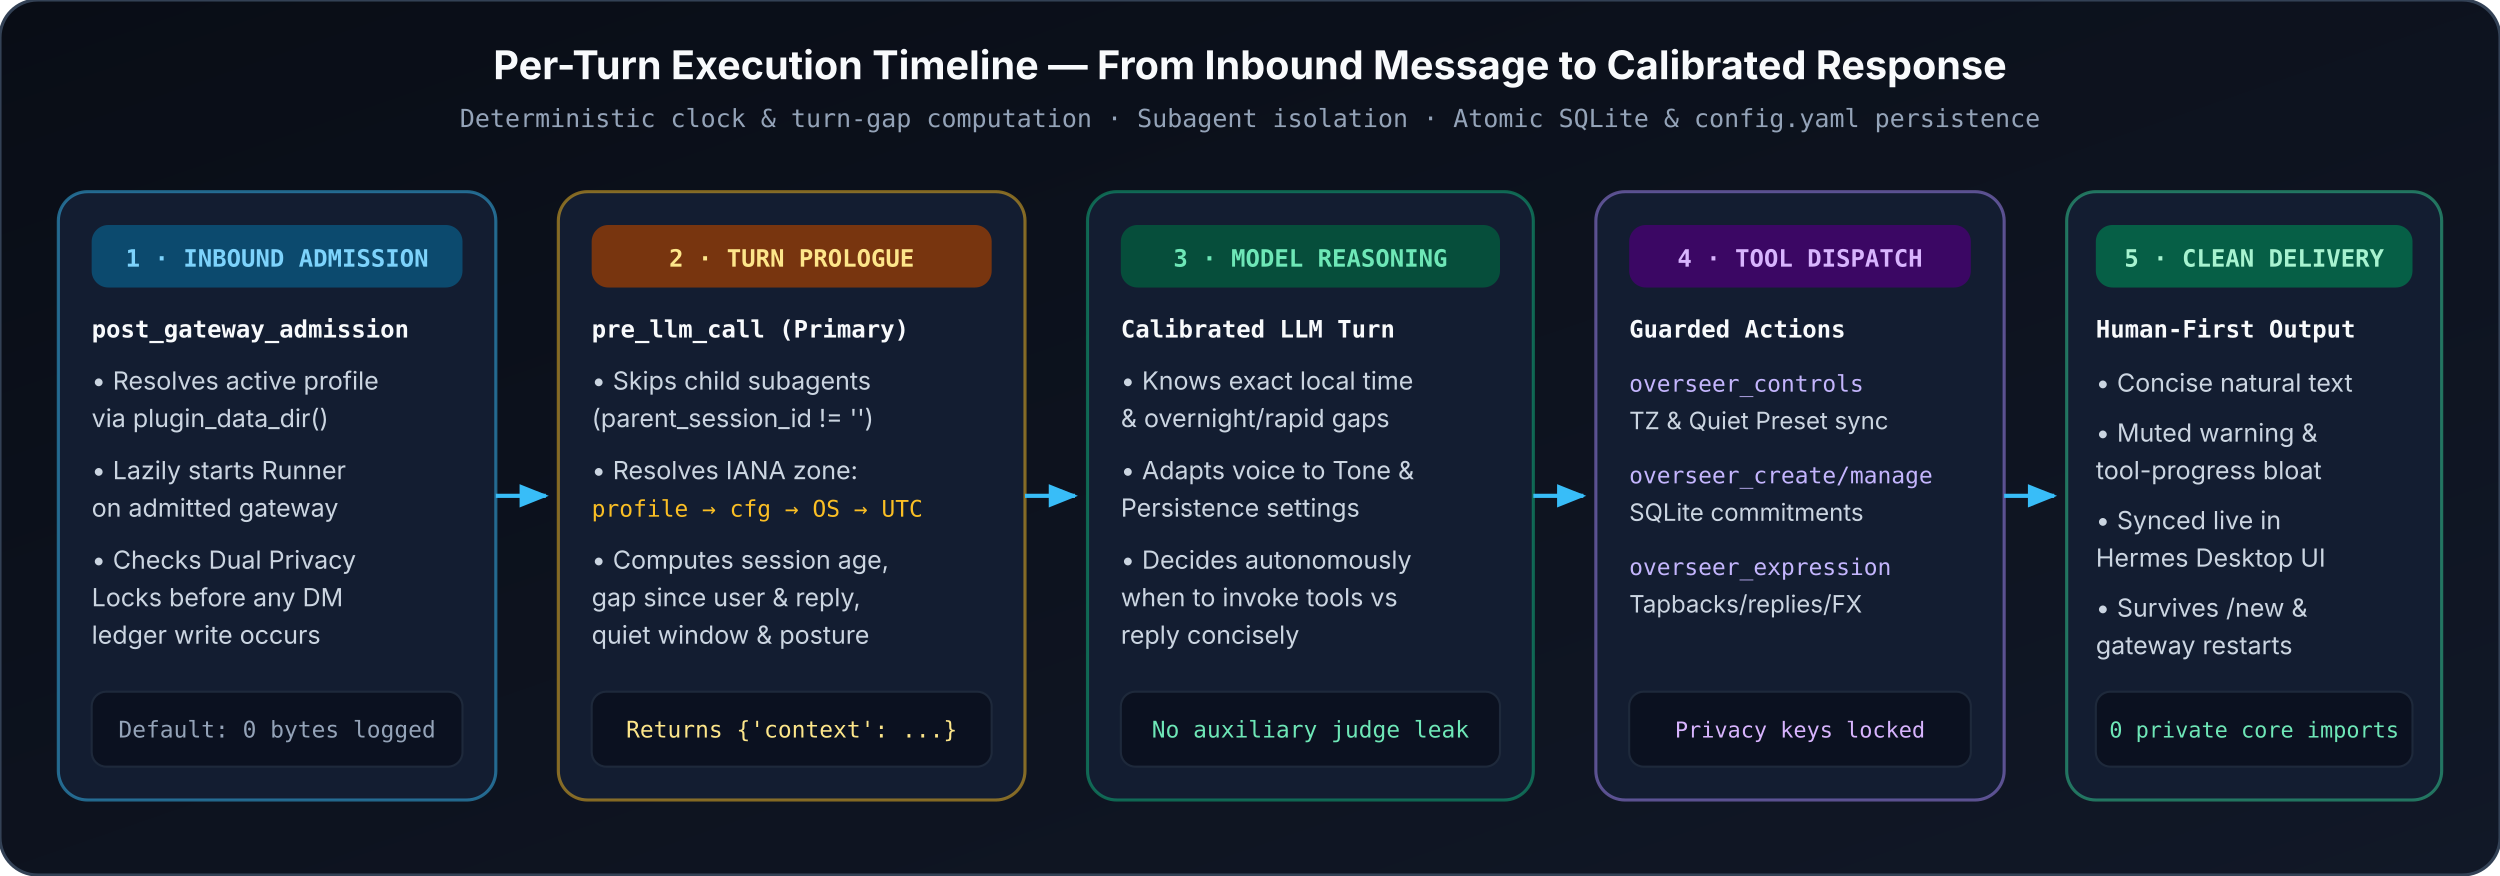
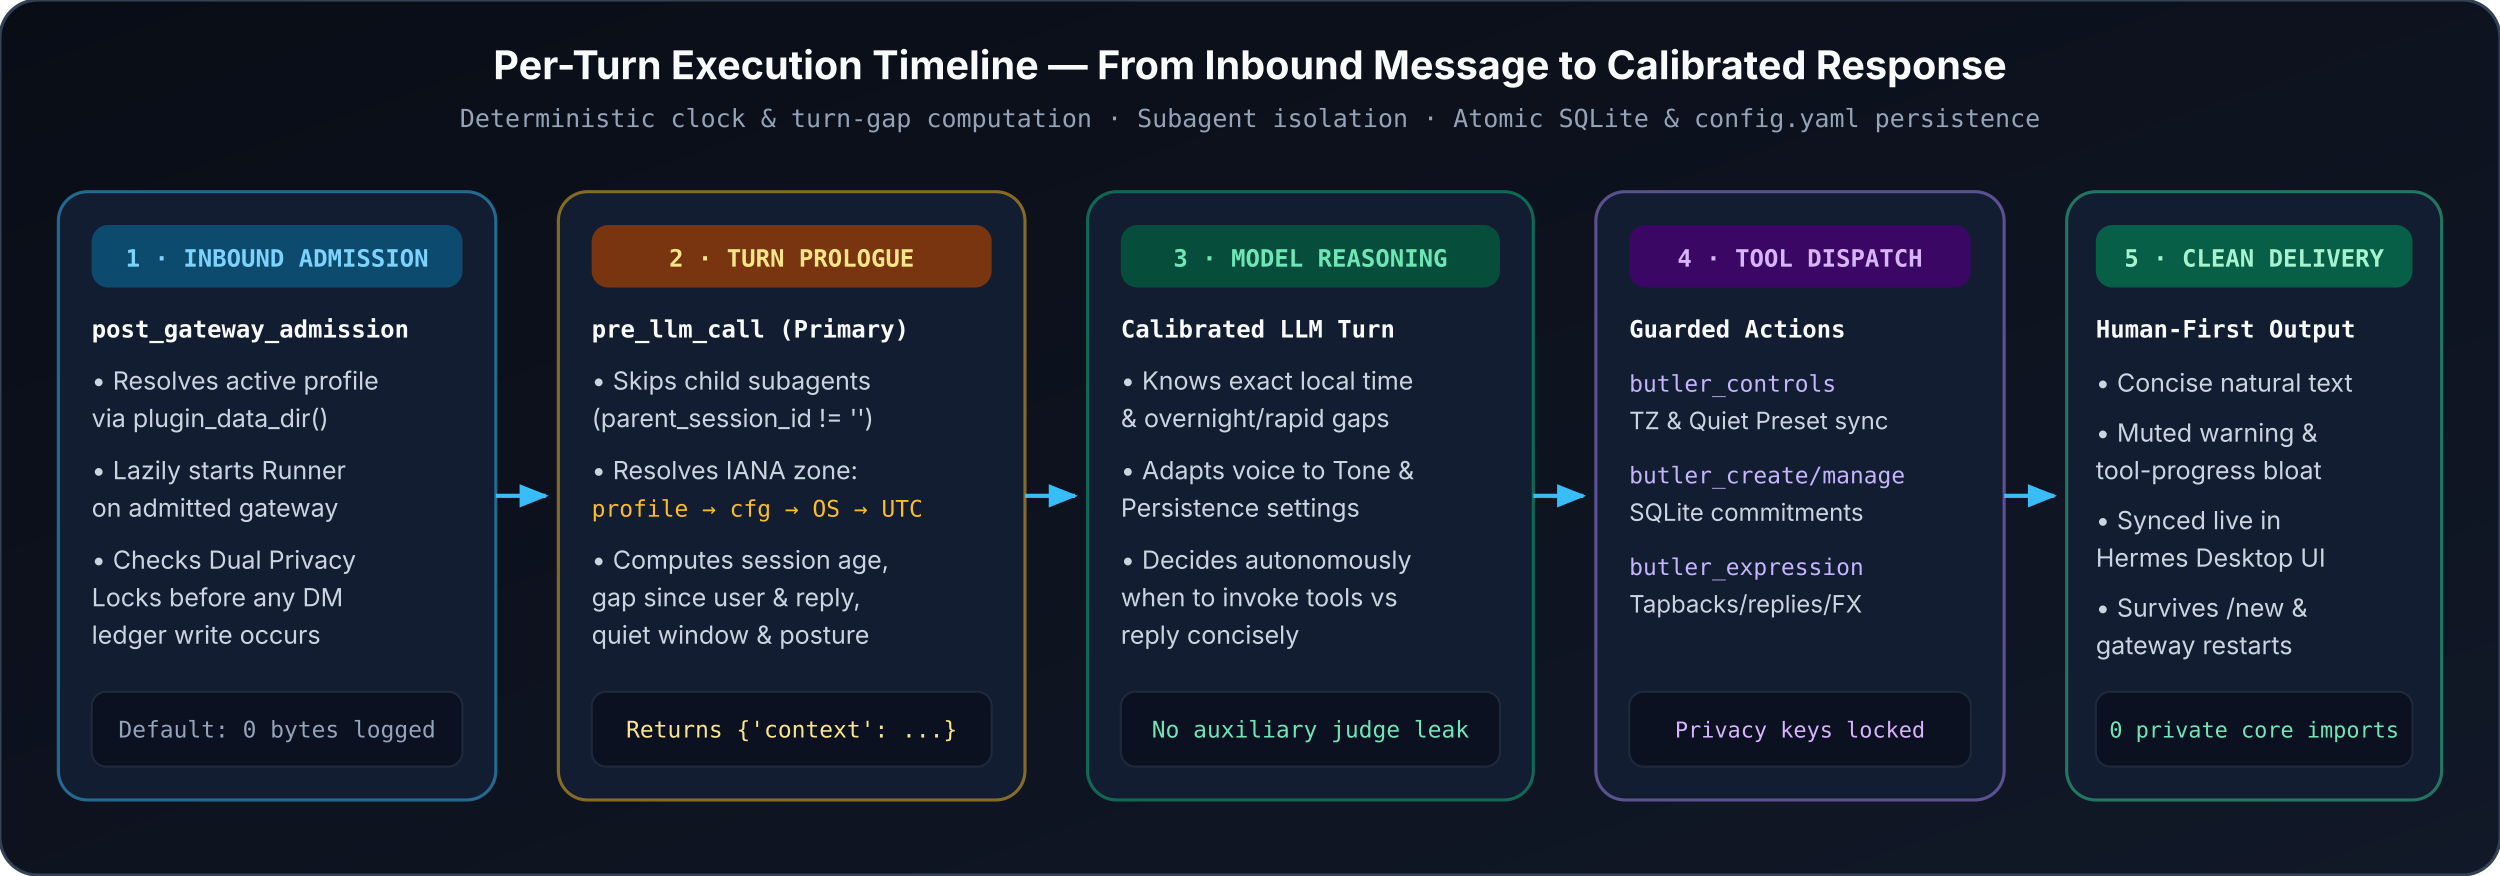
- <svg xmlns="http://www.w3.org/2000/svg" viewBox="0 0 1200 420" width="1200" height="420" role="img" aria-label="Overseer per-turn hook and tool execution lifecycle">
+ <svg xmlns="http://www.w3.org/2000/svg" viewBox="0 0 1200 420" width="1200" height="420" role="img" aria-label="Butler per-turn hook and tool execution lifecycle">
  <defs>
    <linearGradient id="flowBg" x1="0" y1="0" x2="1" y2="1">
      <stop offset="0%" stop-color="#090d16" />
      <stop offset="100%" stop-color="#111827" />
    </linearGradient>
    <marker id="flowArrow" viewBox="0 0 10 10" refX="9" refY="5" markerWidth="7" markerHeight="7" orient="auto">
      <path d="M 0 1 L 10 5 L 0 9 z" fill="#38bdf8" />
    </marker>
  </defs>
  <rect width="1200" height="420" rx="18" fill="url(#flowBg)" stroke="#334155" stroke-width="1.5" />
  <text x="600" y="38" text-anchor="middle" font-family="-apple-system, BlinkMacSystemFont, 'Segoe UI', sans-serif" font-size="19" font-weight="700" fill="#f8fafc">Per-Turn Execution Timeline — From Inbound Message to Calibrated Response</text>
  <text x="600" y="61" text-anchor="middle" font-family="ui-monospace, SFMono-Regular, Menlo, monospace" font-size="12" fill="#94a3b8">Deterministic clock &amp; turn-gap computation · Subagent isolation · Atomic SQLite &amp; config.yaml persistence</text>
  <g transform="translate(28, 92)">
    <rect width="210" height="292" rx="14" fill="#131d31" stroke="#38bdf8" stroke-opacity="0.5" stroke-width="1.5" />
    <rect x="16" y="16" width="178" height="30" rx="8" fill="#0c4a6e" />
    <text x="105" y="36" text-anchor="middle" font-family="ui-monospace, SFMono-Regular, monospace" font-size="11.5" font-weight="700" fill="#7dd3fc">1 · INBOUND ADMISSION</text>
    <text x="16" y="70" font-family="ui-monospace, SFMono-Regular, monospace" font-size="11.5" font-weight="700" fill="#f8fafc">post_gateway_admission</text>
    <text x="16" y="95" font-family="-apple-system, BlinkMacSystemFont, 'Segoe UI', sans-serif" font-size="12" fill="#cbd5e1">• Resolves active profile</text>
    <text x="16" y="113" font-family="-apple-system, BlinkMacSystemFont, 'Segoe UI', sans-serif" font-size="12" fill="#cbd5e1">  via plugin_data_dir()</text>
    <text x="16" y="138" font-family="-apple-system, BlinkMacSystemFont, 'Segoe UI', sans-serif" font-size="12" fill="#cbd5e1">• Lazily starts Runner</text>
    <text x="16" y="156" font-family="-apple-system, BlinkMacSystemFont, 'Segoe UI', sans-serif" font-size="12" fill="#cbd5e1">  on admitted gateway</text>
    <text x="16" y="181" font-family="-apple-system, BlinkMacSystemFont, 'Segoe UI', sans-serif" font-size="12" fill="#cbd5e1">• Checks Dual Privacy</text>
    <text x="16" y="199" font-family="-apple-system, BlinkMacSystemFont, 'Segoe UI', sans-serif" font-size="12" fill="#cbd5e1">  Locks before any DM</text>
    <text x="16" y="217" font-family="-apple-system, BlinkMacSystemFont, 'Segoe UI', sans-serif" font-size="12" fill="#cbd5e1">  ledger write occurs</text>
    <rect x="16" y="240" width="178" height="36" rx="7" fill="#0b1120" stroke="#1e293b" />
    <text x="105" y="262" text-anchor="middle" font-family="ui-monospace, SFMono-Regular, monospace" font-size="11" fill="#94a3b8">Default: 0 bytes logged</text>
  </g>
  <line x1="238" y1="238" x2="262" y2="238" stroke="#38bdf8" stroke-width="2" marker-end="url(#flowArrow)" />
  <g transform="translate(268, 92)">
    <rect width="224" height="292" rx="14" fill="#131d31" stroke="#fbbf24" stroke-opacity="0.5" stroke-width="1.5" />
    <rect x="16" y="16" width="192" height="30" rx="8" fill="#78350f" />
    <text x="112" y="36" text-anchor="middle" font-family="ui-monospace, SFMono-Regular, monospace" font-size="11.5" font-weight="700" fill="#fde68a">2 · TURN PROLOGUE</text>
    <text x="16" y="70" font-family="ui-monospace, SFMono-Regular, monospace" font-size="11.5" font-weight="700" fill="#f8fafc">pre_llm_call (Primary)</text>
    <text x="16" y="95" font-family="-apple-system, BlinkMacSystemFont, 'Segoe UI', sans-serif" font-size="12" fill="#cbd5e1">• Skips child subagents</text>
    <text x="16" y="113" font-family="-apple-system, BlinkMacSystemFont, 'Segoe UI', sans-serif" font-size="12" fill="#cbd5e1">  (parent_session_id != '')</text>
    <text x="16" y="138" font-family="-apple-system, BlinkMacSystemFont, 'Segoe UI', sans-serif" font-size="12" fill="#cbd5e1">• Resolves IANA zone:</text>
    <text x="16" y="156" font-family="ui-monospace, SFMono-Regular, monospace" font-size="11" fill="#fbbf24">  profile → cfg → OS → UTC</text>
    <text x="16" y="181" font-family="-apple-system, BlinkMacSystemFont, 'Segoe UI', sans-serif" font-size="12" fill="#cbd5e1">• Computes session age,</text>
    <text x="16" y="199" font-family="-apple-system, BlinkMacSystemFont, 'Segoe UI', sans-serif" font-size="12" fill="#cbd5e1">  gap since user &amp; reply,</text>
    <text x="16" y="217" font-family="-apple-system, BlinkMacSystemFont, 'Segoe UI', sans-serif" font-size="12" fill="#cbd5e1">  quiet window &amp; posture</text>
    <rect x="16" y="240" width="192" height="36" rx="7" fill="#0b1120" stroke="#1e293b" />
    <text x="112" y="262" text-anchor="middle" font-family="ui-monospace, SFMono-Regular, monospace" font-size="11" fill="#fde68a">Returns {'context': ...}</text>
  </g>
  <line x1="492" y1="238" x2="516" y2="238" stroke="#38bdf8" stroke-width="2" marker-end="url(#flowArrow)" />
  <g transform="translate(522, 92)">
    <rect width="214" height="292" rx="14" fill="#131d31" stroke="#10b981" stroke-opacity="0.5" stroke-width="1.5" />
    <rect x="16" y="16" width="182" height="30" rx="8" fill="#064e3b" />
    <text x="107" y="36" text-anchor="middle" font-family="ui-monospace, SFMono-Regular, monospace" font-size="11.5" font-weight="700" fill="#6ee7b7">3 · MODEL REASONING</text>
    <text x="16" y="70" font-family="ui-monospace, SFMono-Regular, monospace" font-size="11.5" font-weight="700" fill="#f8fafc">Calibrated LLM Turn</text>
    <text x="16" y="95" font-family="-apple-system, BlinkMacSystemFont, 'Segoe UI', sans-serif" font-size="12" fill="#cbd5e1">• Knows exact local time</text>
    <text x="16" y="113" font-family="-apple-system, BlinkMacSystemFont, 'Segoe UI', sans-serif" font-size="12" fill="#cbd5e1">  &amp; overnight/rapid gaps</text>
    <text x="16" y="138" font-family="-apple-system, BlinkMacSystemFont, 'Segoe UI', sans-serif" font-size="12" fill="#cbd5e1">• Adapts voice to Tone &amp;</text>
    <text x="16" y="156" font-family="-apple-system, BlinkMacSystemFont, 'Segoe UI', sans-serif" font-size="12" fill="#cbd5e1">  Persistence settings</text>
    <text x="16" y="181" font-family="-apple-system, BlinkMacSystemFont, 'Segoe UI', sans-serif" font-size="12" fill="#cbd5e1">• Decides autonomously</text>
    <text x="16" y="199" font-family="-apple-system, BlinkMacSystemFont, 'Segoe UI', sans-serif" font-size="12" fill="#cbd5e1">  when to invoke tools vs</text>
    <text x="16" y="217" font-family="-apple-system, BlinkMacSystemFont, 'Segoe UI', sans-serif" font-size="12" fill="#cbd5e1">  reply concisely</text>
    <rect x="16" y="240" width="182" height="36" rx="7" fill="#0b1120" stroke="#1e293b" />
    <text x="107" y="262" text-anchor="middle" font-family="ui-monospace, SFMono-Regular, monospace" font-size="11" fill="#6ee7b7">No auxiliary judge leak</text>
  </g>
  <line x1="736" y1="238" x2="760" y2="238" stroke="#38bdf8" stroke-width="2" marker-end="url(#flowArrow)" />
  <g transform="translate(766, 92)">
    <rect width="196" height="292" rx="14" fill="#131d31" stroke="#a78bfa" stroke-opacity="0.5" stroke-width="1.5" />
    <rect x="16" y="16" width="164" height="30" rx="8" fill="#3b0764" />
    <text x="98" y="36" text-anchor="middle" font-family="ui-monospace, SFMono-Regular, monospace" font-size="11.5" font-weight="700" fill="#d8b4fe">4 · TOOL DISPATCH</text>
    <text x="16" y="70" font-family="ui-monospace, SFMono-Regular, monospace" font-size="11.5" font-weight="700" fill="#f8fafc">Guarded Actions</text>
-     <text x="16" y="96" font-family="ui-monospace, SFMono-Regular, monospace" font-size="11" fill="#c4b5fd">overseer_controls</text>
+     <text x="16" y="96" font-family="ui-monospace, SFMono-Regular, monospace" font-size="11" fill="#c4b5fd">butler_controls</text>
    <text x="16" y="114" font-family="-apple-system, BlinkMacSystemFont, 'Segoe UI', sans-serif" font-size="11.5" fill="#cbd5e1">  TZ &amp; Quiet Preset sync</text>
-     <text x="16" y="140" font-family="ui-monospace, SFMono-Regular, monospace" font-size="11" fill="#c4b5fd">overseer_create/manage</text>
+     <text x="16" y="140" font-family="ui-monospace, SFMono-Regular, monospace" font-size="11" fill="#c4b5fd">butler_create/manage</text>
    <text x="16" y="158" font-family="-apple-system, BlinkMacSystemFont, 'Segoe UI', sans-serif" font-size="11.5" fill="#cbd5e1">  SQLite commitments</text>
-     <text x="16" y="184" font-family="ui-monospace, SFMono-Regular, monospace" font-size="11" fill="#c4b5fd">overseer_expression</text>
+     <text x="16" y="184" font-family="ui-monospace, SFMono-Regular, monospace" font-size="11" fill="#c4b5fd">butler_expression</text>
    <text x="16" y="202" font-family="-apple-system, BlinkMacSystemFont, 'Segoe UI', sans-serif" font-size="11.5" fill="#cbd5e1">  Tapbacks/replies/FX</text>
    <rect x="16" y="240" width="164" height="36" rx="7" fill="#0b1120" stroke="#1e293b" />
    <text x="98" y="262" text-anchor="middle" font-family="ui-monospace, SFMono-Regular, monospace" font-size="10.5" fill="#d8b4fe">Privacy keys locked</text>
  </g>
  <line x1="962" y1="238" x2="986" y2="238" stroke="#38bdf8" stroke-width="2" marker-end="url(#flowArrow)" />
  <g transform="translate(992, 92)">
    <rect width="180" height="292" rx="14" fill="#131d31" stroke="#34d399" stroke-opacity="0.5" stroke-width="1.5" />
    <rect x="14" y="16" width="152" height="30" rx="8" fill="#065f46" />
    <text x="90" y="36" text-anchor="middle" font-family="ui-monospace, SFMono-Regular, monospace" font-size="11.5" font-weight="700" fill="#a7f3d0">5 · CLEAN DELIVERY</text>
    <text x="14" y="70" font-family="ui-monospace, SFMono-Regular, monospace" font-size="11.5" font-weight="700" fill="#f8fafc">Human-First Output</text>
    <text x="14" y="96" font-family="-apple-system, BlinkMacSystemFont, 'Segoe UI', sans-serif" font-size="12" fill="#cbd5e1">• Concise natural text</text>
    <text x="14" y="120" font-family="-apple-system, BlinkMacSystemFont, 'Segoe UI', sans-serif" font-size="12" fill="#cbd5e1">• Muted warning &amp;</text>
    <text x="14" y="138" font-family="-apple-system, BlinkMacSystemFont, 'Segoe UI', sans-serif" font-size="12" fill="#cbd5e1">  tool-progress bloat</text>
    <text x="14" y="162" font-family="-apple-system, BlinkMacSystemFont, 'Segoe UI', sans-serif" font-size="12" fill="#cbd5e1">• Synced live in</text>
    <text x="14" y="180" font-family="-apple-system, BlinkMacSystemFont, 'Segoe UI', sans-serif" font-size="12" fill="#cbd5e1">  Hermes Desktop UI</text>
    <text x="14" y="204" font-family="-apple-system, BlinkMacSystemFont, 'Segoe UI', sans-serif" font-size="12" fill="#cbd5e1">• Survives /new &amp;</text>
    <text x="14" y="222" font-family="-apple-system, BlinkMacSystemFont, 'Segoe UI', sans-serif" font-size="12" fill="#cbd5e1">  gateway restarts</text>
    <rect x="14" y="240" width="152" height="36" rx="7" fill="#0b1120" stroke="#1e293b" />
    <text x="90" y="262" text-anchor="middle" font-family="ui-monospace, SFMono-Regular, monospace" font-size="10.5" fill="#6ee7b7">0 private core imports</text>
  </g>
</svg>
